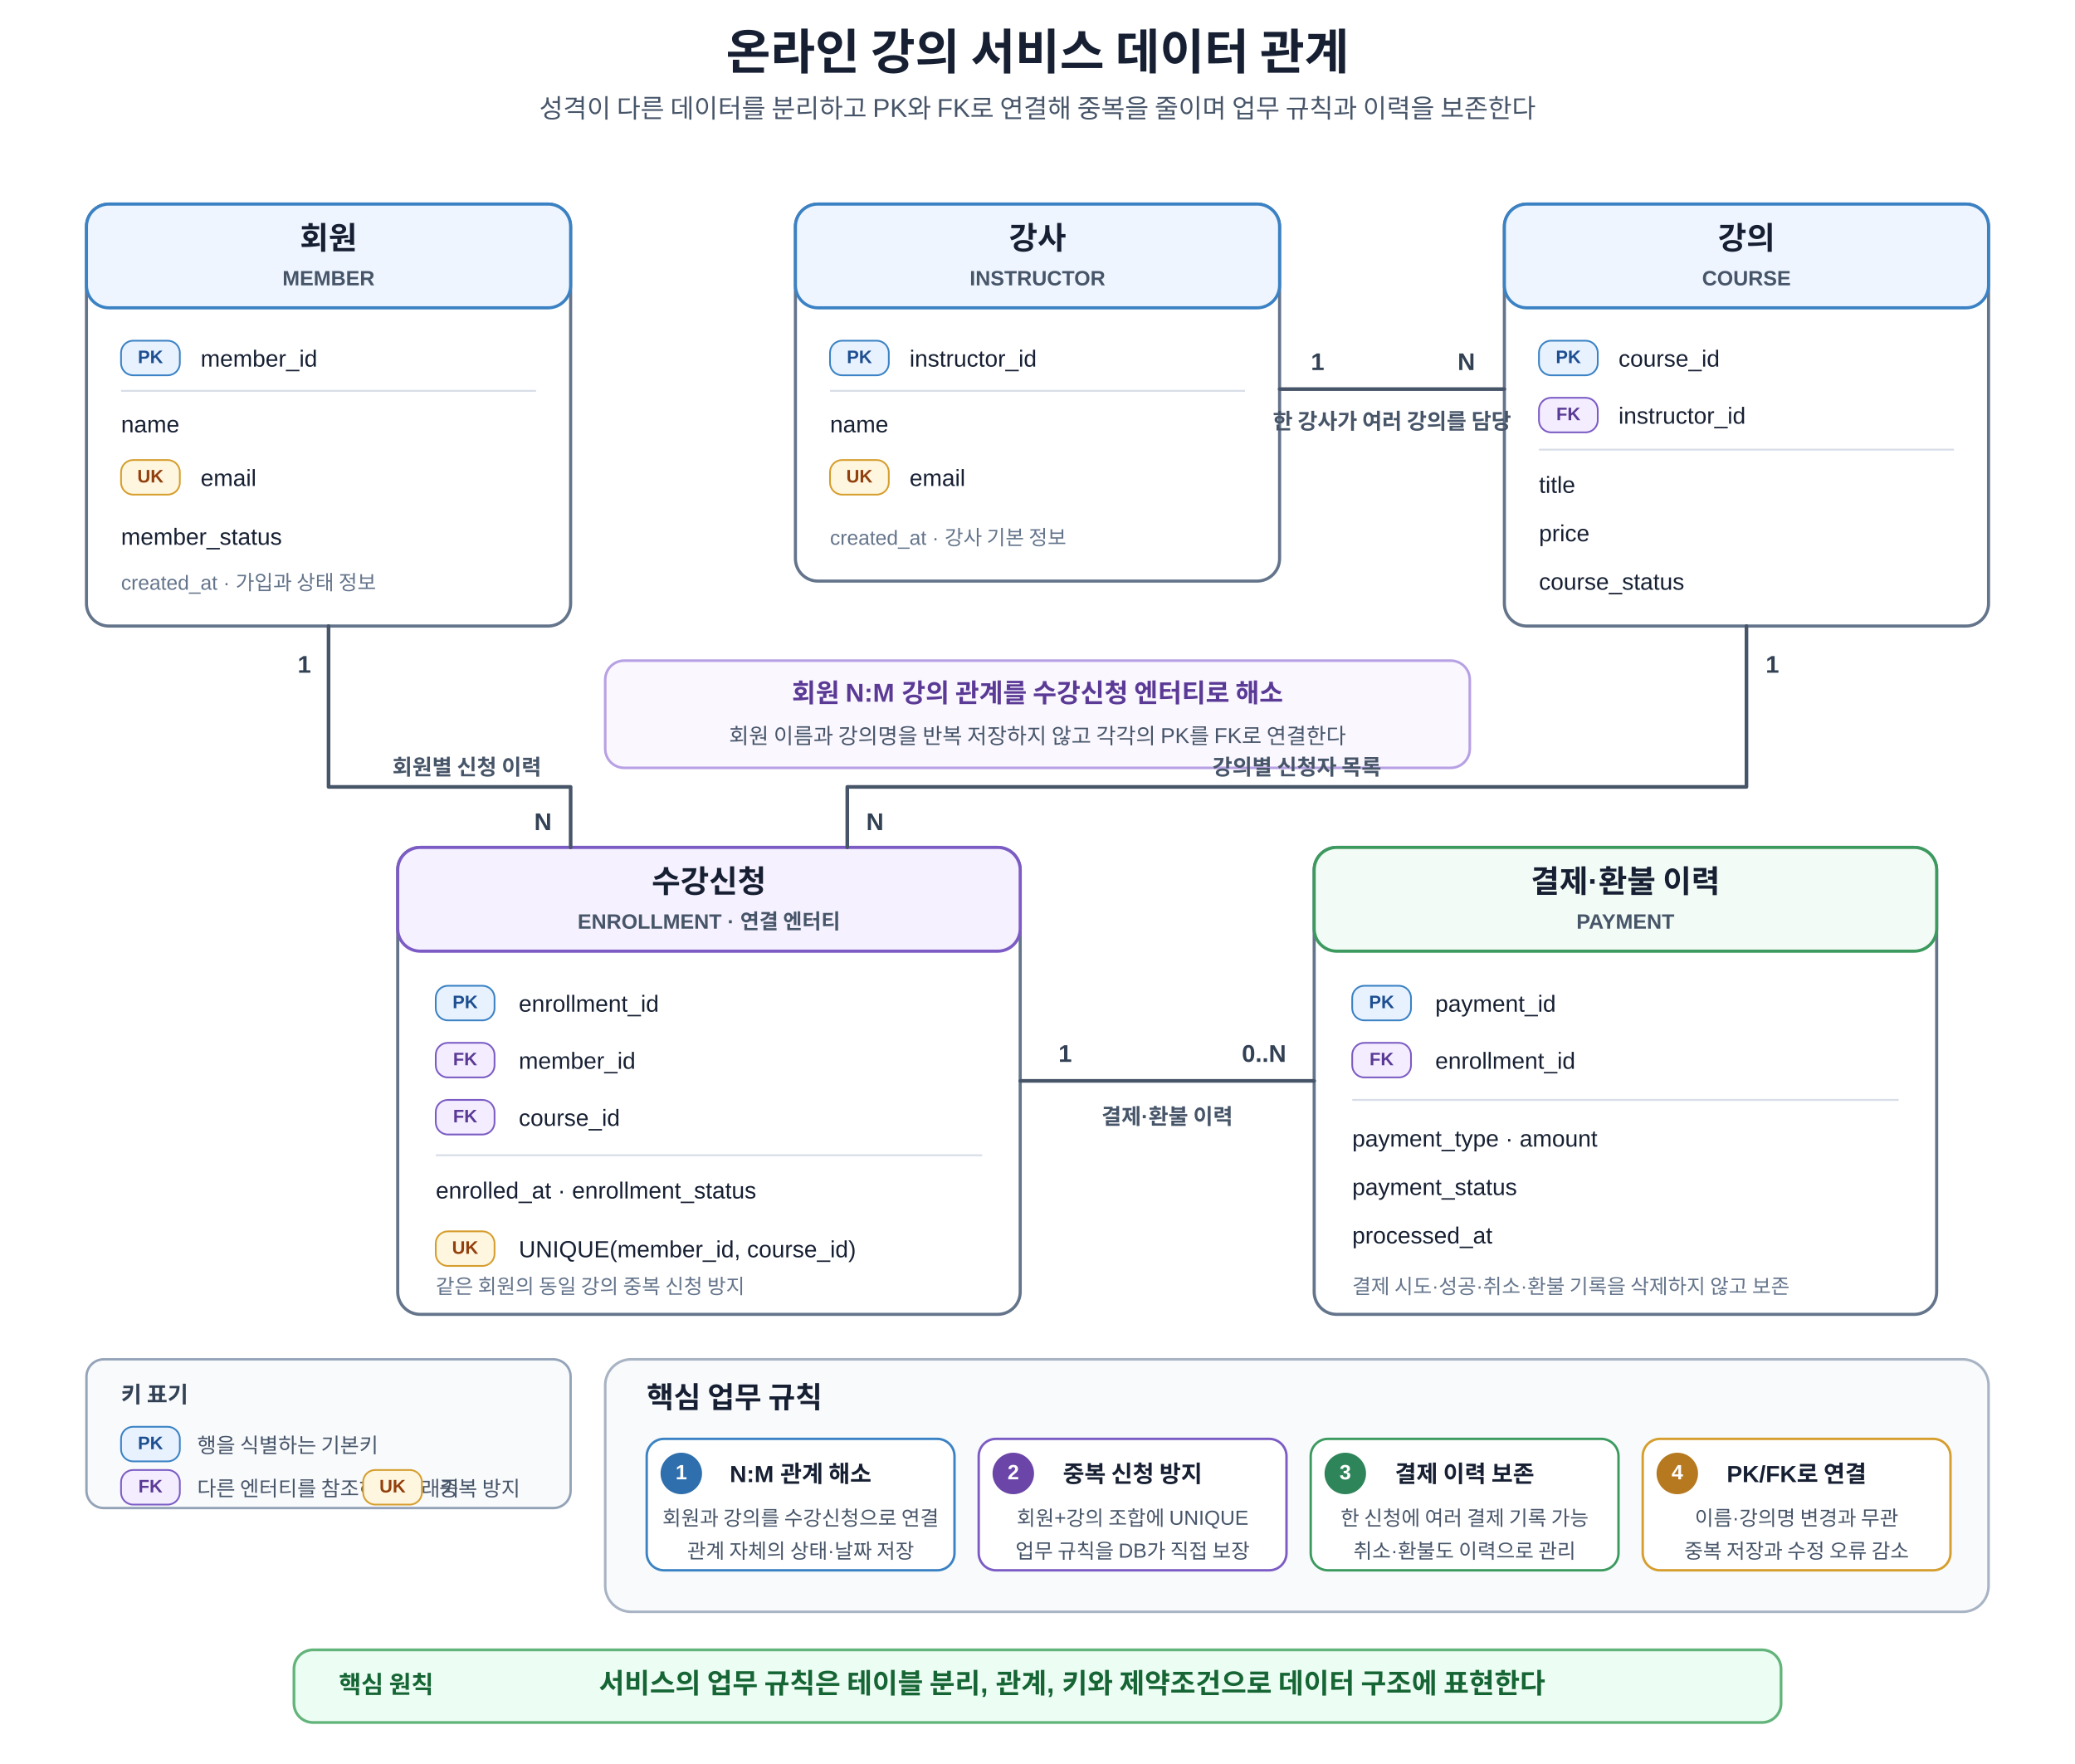
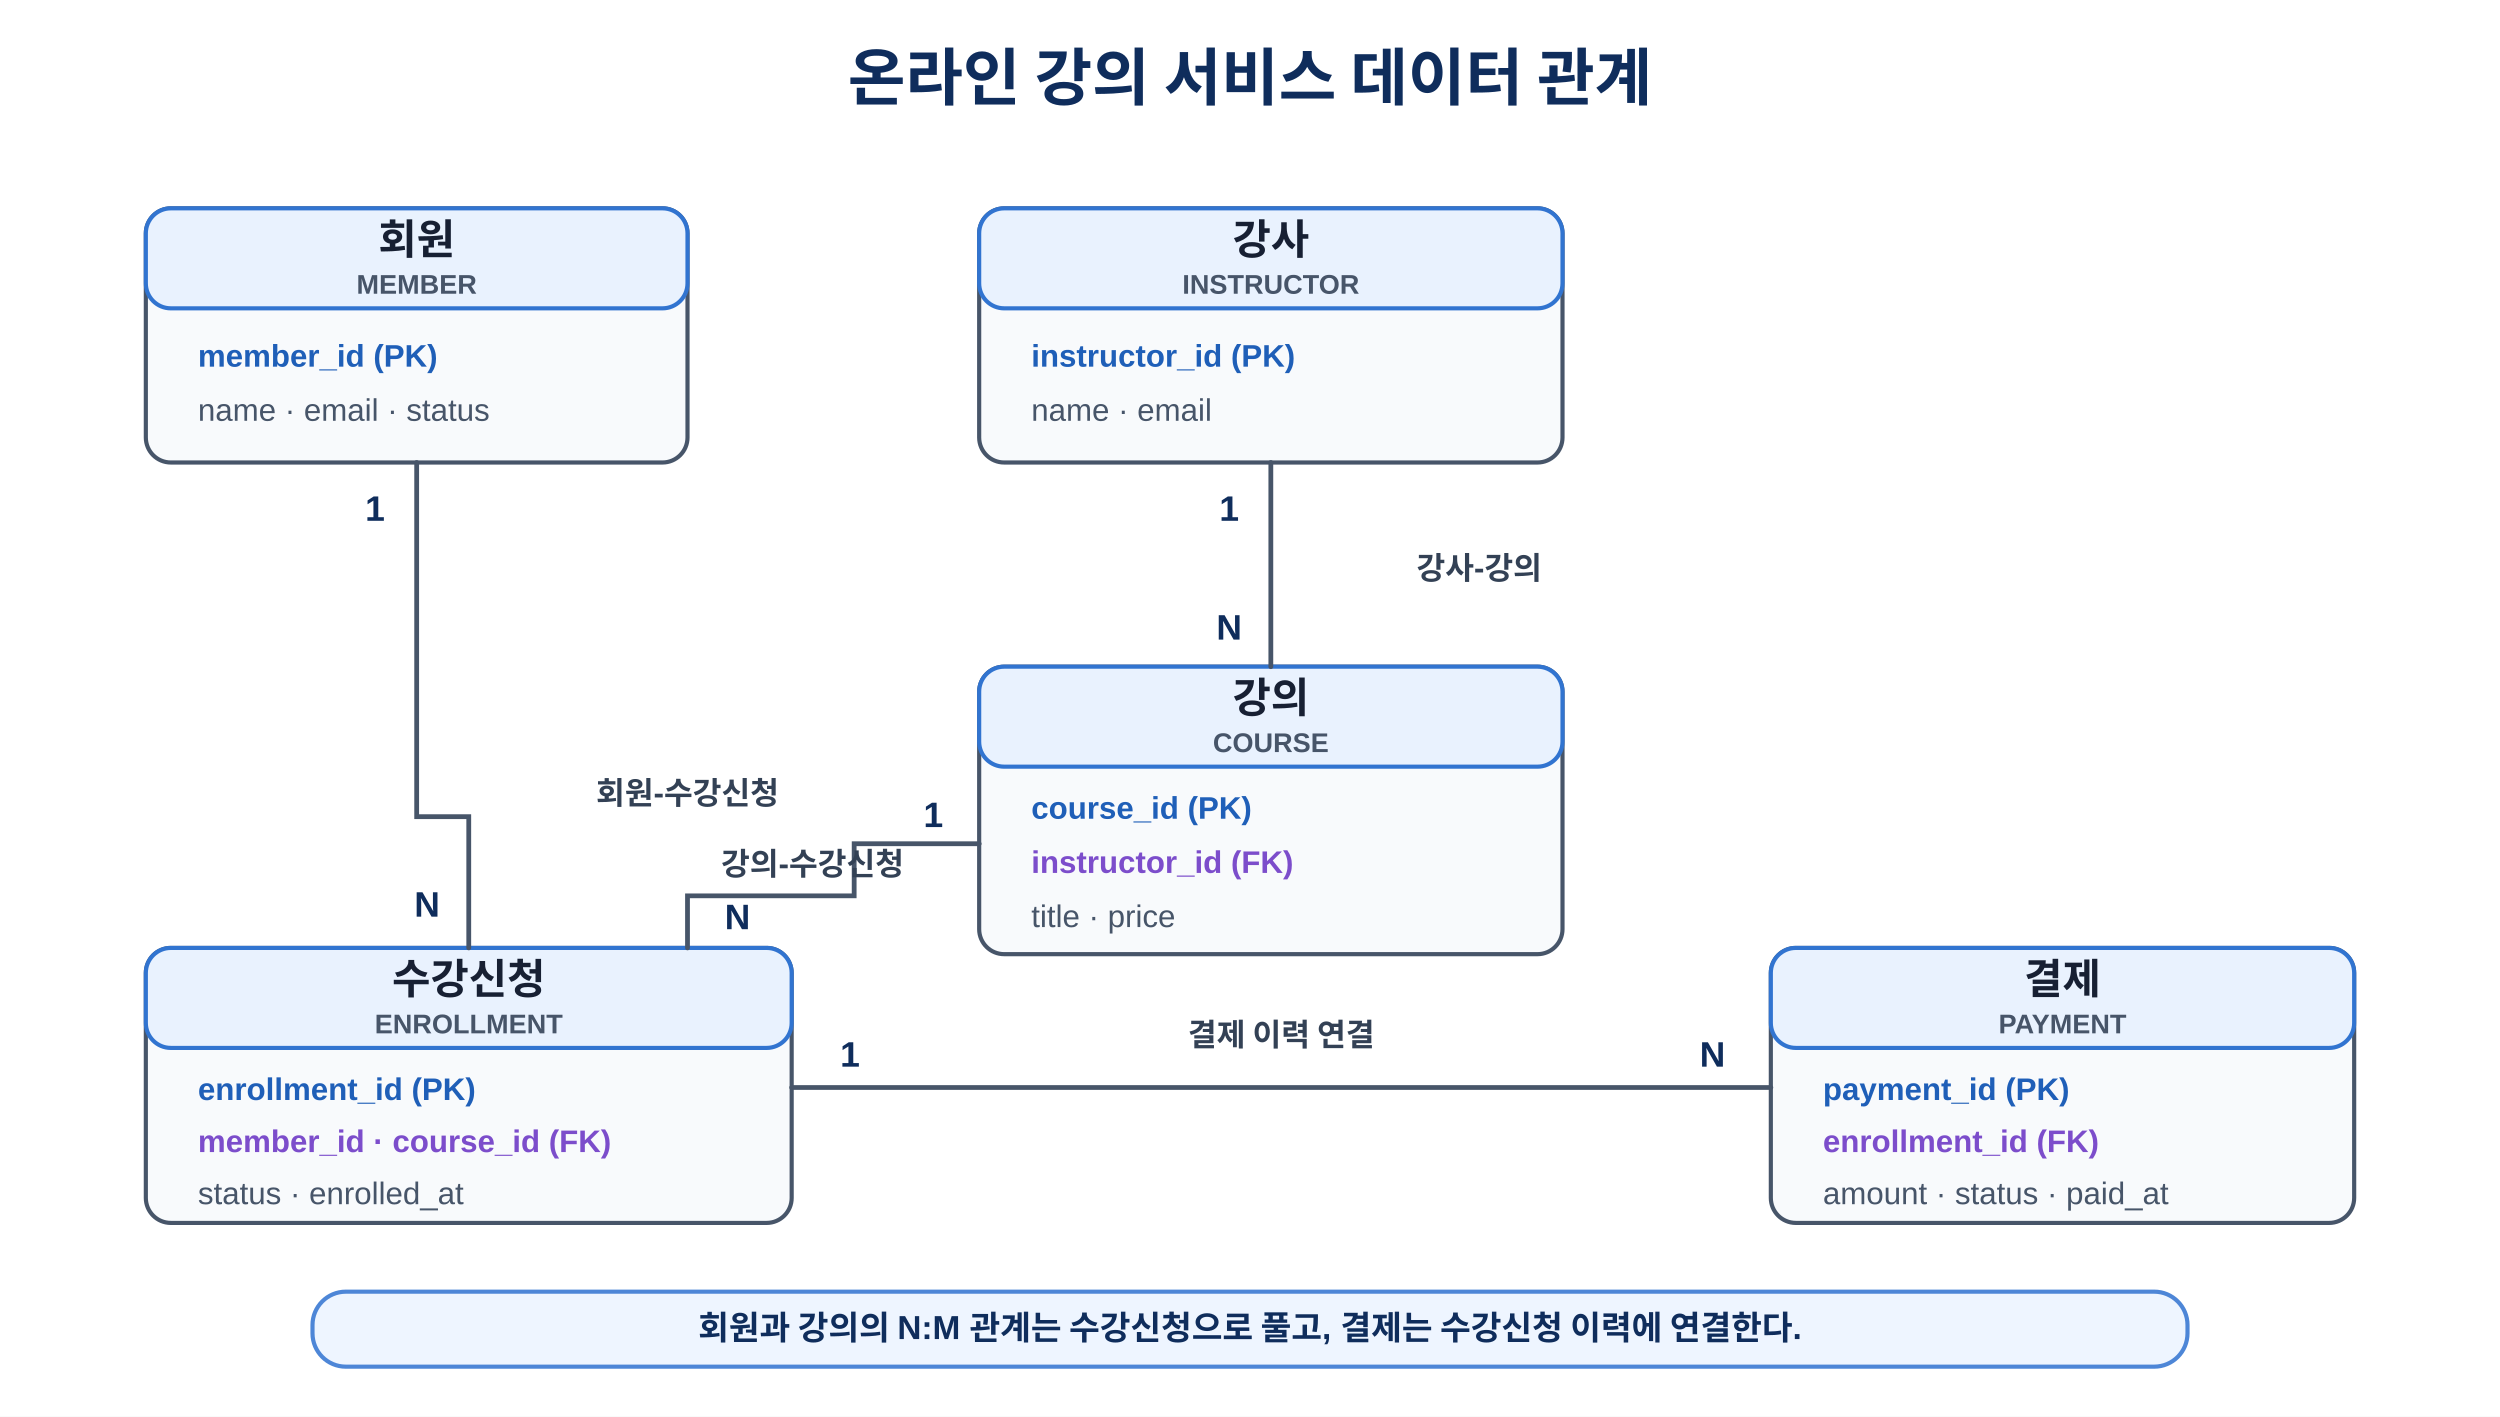
- <svg xmlns="http://www.w3.org/2000/svg" width="1200" height="1020" viewBox="0 0 1200 1020" role="img" aria-labelledby="title desc">
+ <svg xmlns="http://www.w3.org/2000/svg" width="100%" viewBox="0 0 1200 680" role="img" aria-labelledby="title desc">
  <defs>
    <style>
-       text{font-family:Malgun Gothic,Apple SD Gothic Neo,Noto Sans KR,Arial,sans-serif;fill:#172033}
-       .title{font-size:28px;font-weight:700;text-anchor:middle}
-       .subtitle{font-size:15px;text-anchor:middle;fill:#475569}
-       .entity{fill:#fff;stroke:#64748b;stroke-width:1.8;rx:13}
-       .entity-head{fill:#eef5ff;stroke:#3b82c4;stroke-width:1.8;rx:13}
-       .bridge-head{fill:#f5f1ff;stroke:#7c5cc4;stroke-width:1.8;rx:13}
-       .payment-head{fill:#f2fbf5;stroke:#3c9a5f;stroke-width:1.8;rx:13}
-       .entity-title{font-size:18px;font-weight:700;text-anchor:middle}
-       .entity-name{font-size:12px;font-weight:700;text-anchor:middle;fill:#475569}
-       .field{font-size:13.5px}
-       .field-note{font-size:11.8px;fill:#64748b}
-       .divider{stroke:#d8dee8;stroke-width:1.1}
-       .key-pill{stroke-width:1;rx:7}
-       .pk-pill{fill:#e8f2ff;stroke:#3b82c4}.fk-pill{fill:#f3edff;stroke:#7c5cc4}.uk-pill{fill:#fff6df;stroke:#d69e2e}
-       .key-text{font-size:10.5px;font-weight:700;text-anchor:middle;dominant-baseline:middle}
-       .pk-text{fill:#1e4f91}.fk-text{fill:#5b3a96}.uk-text{fill:#92400e}
-       .rel{stroke:#475569;stroke-width:2.1;fill:none;stroke-linecap:round;stroke-linejoin:round}
-       .cardinality{font-size:14px;font-weight:700;fill:#334155;text-anchor:middle}
-       .rel-label{font-size:12.5px;font-weight:700;fill:#475569;text-anchor:middle}
-       .bridge-band{fill:#faf7ff;stroke:#b7a1e4;stroke-width:1.5;rx:11}
-       .bridge-title{font-size:15px;font-weight:700;text-anchor:middle;fill:#5b3a96}
-       .bridge-text{font-size:12.5px;text-anchor:middle;fill:#475569}
-       .legend{fill:#f8fafc;stroke:#94a3b8;stroke-width:1.4;rx:10}
-       .legend-title{font-size:13px;font-weight:700;fill:#334155}
-       .legend-text{font-size:12px;fill:#475569}
-       .rule-panel{fill:#f8fafc;stroke:#a8b3c4;stroke-width:1.5;rx:15}
-       .rule-title{font-size:17px;font-weight:700}
-       .rule-card{fill:#fff;stroke-width:1.4;rx:10}
-       .rule-blue{stroke:#3b82c4}.rule-purple{stroke:#7c5cc4}.rule-green{stroke:#3c9a5f}.rule-orange{stroke:#d69e2e}
-       .rule-no{font-size:12px;font-weight:700;fill:#fff;text-anchor:middle;dominant-baseline:middle}
-       .no-blue{fill:#2f6fad}.no-purple{fill:#6b46a8}.no-green{fill:#2f855a}.no-orange{fill:#b7791f}
-       .rule-card-title{font-size:13.5px;font-weight:700;text-anchor:middle}
-       .rule-card-sub{font-size:11.8px;text-anchor:middle;fill:#475569}
-       .principle{fill:#ecfdf3;stroke:#62b47a;stroke-width:1.6;rx:11}
-       .principle-label{font-size:14px;font-weight:700;fill:#166534}
-       .principle-text{font-size:16px;font-weight:700;text-anchor:middle;fill:#166534}
+       text{font-family:"Malgun Gothic","Apple SD Gothic Neo","Noto Sans KR",Arial,sans-serif;fill:#172033}
+       .title{font-size:30px;font-weight:700;text-anchor:middle;fill:#0f2d5c}
+       .entity{fill:#f8fafc;stroke:#475569;stroke-width:2}
+       .head{fill:#e9f2fe;stroke:#3174d0;stroke-width:2}
+       .name{font-size:20px;font-weight:700;text-anchor:middle}
+       .type{font-size:13px;font-weight:700;text-anchor:middle;fill:#475569}
+       .pk{font-size:15px;font-weight:700;fill:#1f5fb8}
+       .fk{font-size:15px;font-weight:700;fill:#7c4dcb}
+       .field{font-size:15px;fill:#475569}
+       .rel{stroke:#475569;stroke-width:2.3;fill:none;stroke-linecap:round}
+       .card{font-size:17px;font-weight:700;text-anchor:middle;fill:#0f2d5c}
+       .label{font-size:15px;font-weight:700;text-anchor:middle;fill:#334155}
+       .note{fill:#eef5ff;stroke:#4d86d7;stroke-width:2}
+       .note-text{font-size:16px;font-weight:700;text-anchor:middle;fill:#0f2d5c}
    </style>
  </defs>
-   <rect width="1200" height="1020" fill="#fff" />
-   <text x="600" y="40" class="title">온라인 강의 서비스 데이터 관계</text>
-   <text x="600" y="68" class="subtitle">성격이 다른 데이터를 분리하고 PK와 FK로 연결해 중복을 줄이며 업무 규칙과 이력을 보존한다</text>
-   <rect x="50" y="118" width="280" height="244" class="entity" />
-   <rect x="50" y="118" width="280" height="60" class="entity-head" />
-   <text x="190" y="144" class="entity-title">회원</text>
-   <text x="190" y="165" class="entity-name">MEMBER</text>
-   <rect x="70" y="197" width="34" height="20" class="key-pill pk-pill" />
-   <text x="87" y="207" class="key-text pk-text">PK</text>
-   <text x="116" y="212" class="field">member_id</text>
-   <line x1="70" y1="226" x2="310" y2="226" class="divider" />
-   <text x="70" y="250" class="field">name</text>
-   <rect x="70" y="266" width="34" height="20" class="key-pill uk-pill" />
-   <text x="87" y="276" class="key-text uk-text">UK</text>
-   <text x="116" y="281" class="field">email</text>
-   <text x="70" y="315" class="field">member_status</text>
-   <text x="70" y="341" class="field-note">created_at · 가입과 상태 정보</text>
-   <rect x="460" y="118" width="280" height="218" class="entity" />
-   <rect x="460" y="118" width="280" height="60" class="entity-head" />
-   <text x="600" y="144" class="entity-title">강사</text>
-   <text x="600" y="165" class="entity-name">INSTRUCTOR</text>
-   <rect x="480" y="197" width="34" height="20" class="key-pill pk-pill" />
-   <text x="497" y="207" class="key-text pk-text">PK</text>
-   <text x="526" y="212" class="field">instructor_id</text>
-   <line x1="480" y1="226" x2="720" y2="226" class="divider" />
-   <text x="480" y="250" class="field">name</text>
-   <rect x="480" y="266" width="34" height="20" class="key-pill uk-pill" />
-   <text x="497" y="276" class="key-text uk-text">UK</text>
-   <text x="526" y="281" class="field">email</text>
-   <text x="480" y="315" class="field-note">created_at · 강사 기본 정보</text>
-   <rect x="870" y="118" width="280" height="244" class="entity" />
-   <rect x="870" y="118" width="280" height="60" class="entity-head" />
-   <text x="1010" y="144" class="entity-title">강의</text>
-   <text x="1010" y="165" class="entity-name">COURSE</text>
-   <rect x="890" y="197" width="34" height="20" class="key-pill pk-pill" />
-   <text x="907" y="207" class="key-text pk-text">PK</text>
-   <text x="936" y="212" class="field">course_id</text>
-   <rect x="890" y="230" width="34" height="20" class="key-pill fk-pill" />
-   <text x="907" y="240" class="key-text fk-text">FK</text>
-   <text x="936" y="245" class="field">instructor_id</text>
-   <line x1="890" y1="260" x2="1130" y2="260" class="divider" />
-   <text x="890" y="285" class="field">title</text>
-   <text x="890" y="313" class="field">price</text>
-   <text x="890" y="341" class="field">course_status</text>
-   <path d="M740 225H870" class="rel" />
-   <text x="762" y="214" class="cardinality">1</text>
-   <text x="848" y="214" class="cardinality">N</text>
-   <text x="805" y="248" class="rel-label">한 강사가 여러 강의를 담당</text>
-   <rect x="350" y="382" width="500" height="62" class="bridge-band" />
-   <text x="600" y="406" class="bridge-title">회원 N:M 강의 관계를 수강신청 엔터티로 해소</text>
-   <text x="600" y="430" class="bridge-text">회원 이름과 강의명을 반복 저장하지 않고 각각의 PK를 FK로 연결한다</text>
-   <rect x="230" y="490" width="360" height="270" class="entity" />
-   <rect x="230" y="490" width="360" height="60" class="bridge-head" />
-   <text x="410" y="516" class="entity-title">수강신청</text>
-   <text x="410" y="537" class="entity-name">ENROLLMENT · 연결 엔터티</text>
-   <rect x="252" y="570" width="34" height="20" class="key-pill pk-pill" />
-   <text x="269" y="580" class="key-text pk-text">PK</text>
-   <text x="300" y="585" class="field">enrollment_id</text>
-   <rect x="252" y="603" width="34" height="20" class="key-pill fk-pill" />
-   <text x="269" y="613" class="key-text fk-text">FK</text>
-   <text x="300" y="618" class="field">member_id</text>
-   <rect x="252" y="636" width="34" height="20" class="key-pill fk-pill" />
-   <text x="269" y="646" class="key-text fk-text">FK</text>
-   <text x="300" y="651" class="field">course_id</text>
-   <line x1="252" y1="668" x2="568" y2="668" class="divider" />
-   <text x="252" y="693" class="field">enrolled_at · enrollment_status</text>
-   <rect x="252" y="712" width="34" height="20" class="key-pill uk-pill" />
-   <text x="269" y="722" class="key-text uk-text">UK</text>
-   <text x="300" y="727" class="field">UNIQUE(member_id, course_id)</text>
-   <text x="252" y="748" class="field-note">같은 회원의 동일 강의 중복 신청 방지</text>
-   <rect x="760" y="490" width="360" height="270" class="entity" />
-   <rect x="760" y="490" width="360" height="60" class="payment-head" />
-   <text x="940" y="516" class="entity-title">결제·환불 이력</text>
-   <text x="940" y="537" class="entity-name">PAYMENT</text>
-   <rect x="782" y="570" width="34" height="20" class="key-pill pk-pill" />
-   <text x="799" y="580" class="key-text pk-text">PK</text>
-   <text x="830" y="585" class="field">payment_id</text>
-   <rect x="782" y="603" width="34" height="20" class="key-pill fk-pill" />
-   <text x="799" y="613" class="key-text fk-text">FK</text>
-   <text x="830" y="618" class="field">enrollment_id</text>
-   <line x1="782" y1="636" x2="1098" y2="636" class="divider" />
-   <text x="782" y="663" class="field">payment_type · amount</text>
-   <text x="782" y="691" class="field">payment_status</text>
-   <text x="782" y="719" class="field">processed_at</text>
-   <text x="782" y="748" class="field-note">결제 시도·성공·취소·환불 기록을 삭제하지 않고 보존</text>
-   <path d="M190 362V455H330V490" class="rel" />
-   <text x="176" y="389" class="cardinality">1</text>
-   <text x="314" y="480" class="cardinality">N</text>
-   <text x="270" y="448" class="rel-label">회원별 신청 이력</text>
-   <path d="M1010 362V455H490V490" class="rel" />
-   <text x="1025" y="389" class="cardinality">1</text>
-   <text x="506" y="480" class="cardinality">N</text>
-   <text x="750" y="448" class="rel-label">강의별 신청자 목록</text>
-   <path d="M590 625H760" class="rel" />
-   <text x="616" y="614" class="cardinality">1</text>
-   <text x="731" y="614" class="cardinality">0..N</text>
-   <text x="675" y="650" class="rel-label">결제·환불 이력</text>
-   <rect x="50" y="786" width="280" height="86" class="legend" />
-   <text x="70" y="811" class="legend-title">키 표기</text>
-   <rect x="70" y="825" width="34" height="20" class="key-pill pk-pill" />
-   <text x="87" y="835" class="key-text pk-text">PK</text>
-   <text x="114" y="840" class="legend-text">행을 식별하는 기본키</text>
-   <rect x="70" y="850" width="34" height="20" class="key-pill fk-pill" />
-   <text x="87" y="860" class="key-text fk-text">FK</text>
-   <text x="114" y="865" class="legend-text">다른 엔터티를 참조하는 외래키</text>
-   <rect x="210" y="850" width="34" height="20" class="key-pill uk-pill" />
-   <text x="227" y="860" class="key-text uk-text">UK</text>
-   <text x="254" y="865" class="legend-text">중복 방지</text>
-   <rect x="350" y="786" width="800" height="146" class="rule-panel" />
-   <text x="374" y="814" class="rule-title">핵심 업무 규칙</text>
-   <rect x="374" y="832" width="178" height="76" class="rule-card rule-blue" />
-   <circle cx="394" cy="852" r="12" class="no-blue" />
-   <text x="394" y="852" class="rule-no">1</text>
-   <text x="463" y="857" class="rule-card-title">N:M 관계 해소</text>
-   <text x="463" y="882" class="rule-card-sub">회원과 강의를 수강신청으로 연결</text>
-   <text x="463" y="901" class="rule-card-sub">관계 자체의 상태·날짜 저장</text>
-   <rect x="566" y="832" width="178" height="76" class="rule-card rule-purple" />
-   <circle cx="586" cy="852" r="12" class="no-purple" />
-   <text x="586" y="852" class="rule-no">2</text>
-   <text x="655" y="857" class="rule-card-title">중복 신청 방지</text>
-   <text x="655" y="882" class="rule-card-sub">회원+강의 조합에 UNIQUE</text>
-   <text x="655" y="901" class="rule-card-sub">업무 규칙을 DB가 직접 보장</text>
-   <rect x="758" y="832" width="178" height="76" class="rule-card rule-green" />
-   <circle cx="778" cy="852" r="12" class="no-green" />
-   <text x="778" y="852" class="rule-no">3</text>
-   <text x="847" y="857" class="rule-card-title">결제 이력 보존</text>
-   <text x="847" y="882" class="rule-card-sub">한 신청에 여러 결제 기록 가능</text>
-   <text x="847" y="901" class="rule-card-sub">취소·환불도 이력으로 관리</text>
-   <rect x="950" y="832" width="178" height="76" class="rule-card rule-orange" />
-   <circle cx="970" cy="852" r="12" class="no-orange" />
-   <text x="970" y="852" class="rule-no">4</text>
-   <text x="1039" y="857" class="rule-card-title">PK/FK로 연결</text>
-   <text x="1039" y="882" class="rule-card-sub">이름·강의명 변경과 무관</text>
-   <text x="1039" y="901" class="rule-card-sub">중복 저장과 수정 오류 감소</text>
-   <rect x="170" y="954" width="860" height="42" class="principle" />
-   <text x="196" y="979" class="principle-label">핵심 원칙</text>
-   <text x="620" y="979" class="principle-text">서비스의 업무 규칙은 테이블 분리, 관계, 키와 제약조건으로 데이터 구조에 표현한다</text>
+   <rect width="1200" height="680" fill="#fff" />
+   <text x="600" y="48" class="title">온라인 강의 서비스 데이터 관계</text>
+   <rect x="70" y="100" width="260" height="122" rx="12" class="entity" />
+   <rect x="70" y="100" width="260" height="48" rx="12" class="head" />
+   <text x="200" y="122" class="name">회원</text>
+   <text x="200" y="141" class="type">MEMBER</text>
+   <text x="95" y="176" class="pk">member_id (PK)</text>
+   <text x="95" y="202" class="field">name · email · status</text>
+   <rect x="470" y="100" width="280" height="122" rx="12" class="entity" />
+   <rect x="470" y="100" width="280" height="48" rx="12" class="head" />
+   <text x="610" y="122" class="name">강사</text>
+   <text x="610" y="141" class="type">INSTRUCTOR</text>
+   <text x="495" y="176" class="pk">instructor_id (PK)</text>
+   <text x="495" y="202" class="field">name · email</text>
+   <rect x="470" y="320" width="280" height="138" rx="12" class="entity" />
+   <rect x="470" y="320" width="280" height="48" rx="12" class="head" />
+   <text x="610" y="342" class="name">강의</text>
+   <text x="610" y="361" class="type">COURSE</text>
+   <text x="495" y="393" class="pk">course_id (PK)</text>
+   <text x="495" y="419" class="fk">instructor_id (FK)</text>
+   <text x="495" y="445" class="field">title · price</text>
+   <rect x="70" y="455" width="310" height="132" rx="12" class="entity" />
+   <rect x="70" y="455" width="310" height="48" rx="12" class="head" />
+   <text x="225" y="477" class="name">수강신청</text>
+   <text x="225" y="496" class="type">ENROLLMENT</text>
+   <text x="95" y="528" class="pk">enrollment_id (PK)</text>
+   <text x="95" y="553" class="fk">member_id · course_id (FK)</text>
+   <text x="95" y="578" class="field">status · enrolled_at</text>
+   <rect x="850" y="455" width="280" height="132" rx="12" class="entity" />
+   <rect x="850" y="455" width="280" height="48" rx="12" class="head" />
+   <text x="990" y="477" class="name">결제</text>
+   <text x="990" y="496" class="type">PAYMENT</text>
+   <text x="875" y="528" class="pk">payment_id (PK)</text>
+   <text x="875" y="553" class="fk">enrollment_id (FK)</text>
+   <text x="875" y="578" class="field">amount · status · paid_at</text>
+   <line x1="610" y1="222" x2="610" y2="320" class="rel" />
+   <text x="590" y="250" class="card">1</text>
+   <text x="590" y="307" class="card">N</text>
+   <text x="710" y="278" class="label">강사-강의</text>
+   <path d="M200 222 V392 H225 V455" class="rel" />
+   <text x="180" y="250" class="card">1</text>
+   <text x="205" y="440" class="card">N</text>
+   <text x="330" y="386" class="label">회원-수강신청</text>
+   <path d="M470 405 H410 V430 H330 V455" class="rel" />
+   <text x="448" y="397" class="card">1</text>
+   <text x="354" y="446" class="card">N</text>
+   <text x="390" y="420" class="label">강의-수강신청</text>
+   <line x1="380" y1="522" x2="850" y2="522" class="rel" />
+   <text x="408" y="512" class="card">1</text>
+   <text x="822" y="512" class="card">N</text>
+   <text x="615" y="502" class="label">결제 이력 연결</text>
+   <rect x="150" y="620" width="900" height="36" rx="16" class="note" />
+   <text x="600" y="643" class="note-text">회원과 강의의 N:M 관계는 수강신청으로 풀고, 결제는 수강신청 이력에 연결한다.</text>
</svg>
